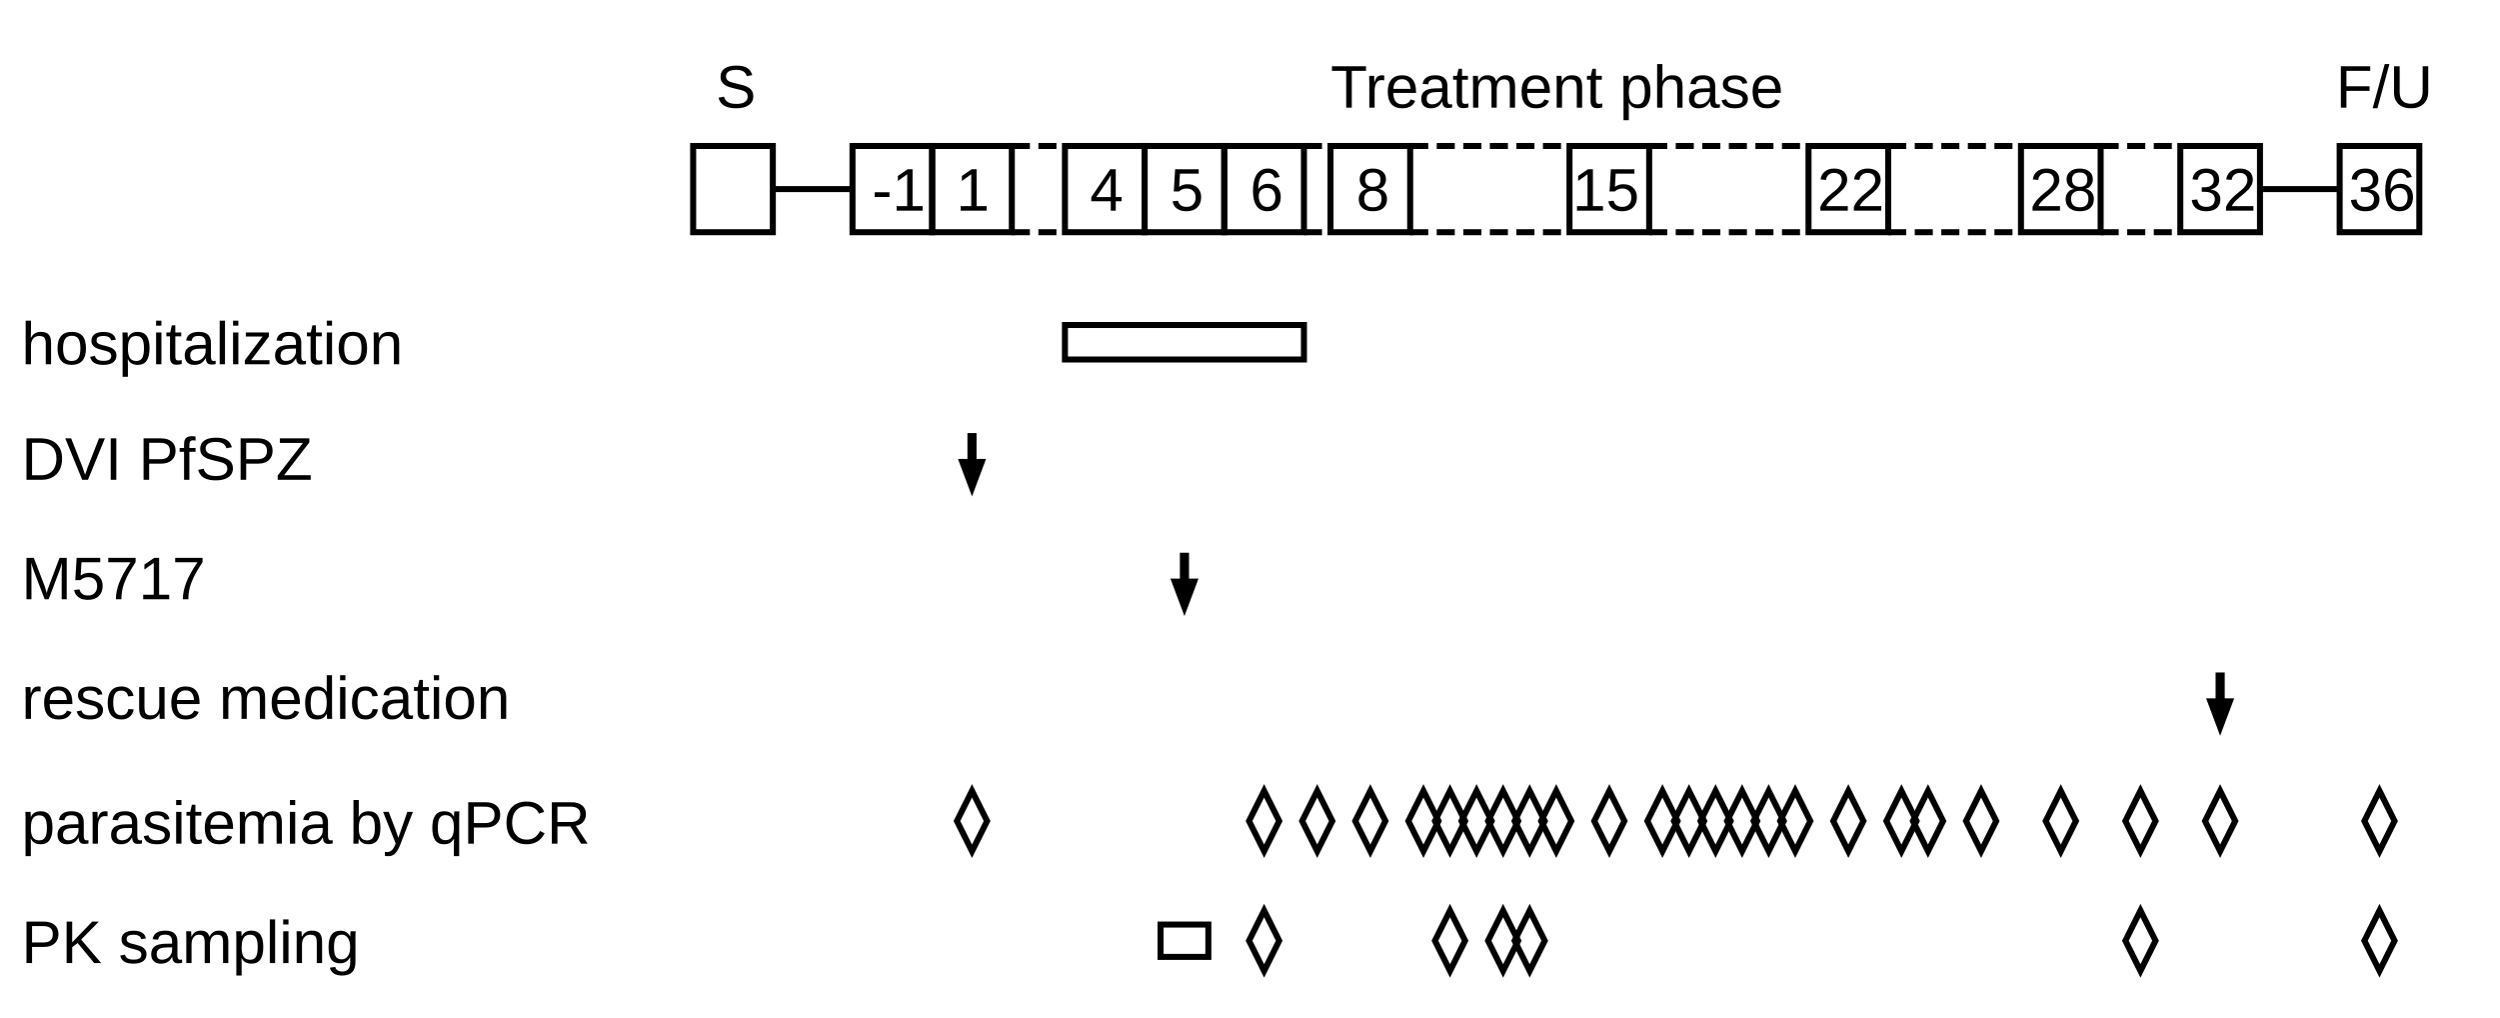
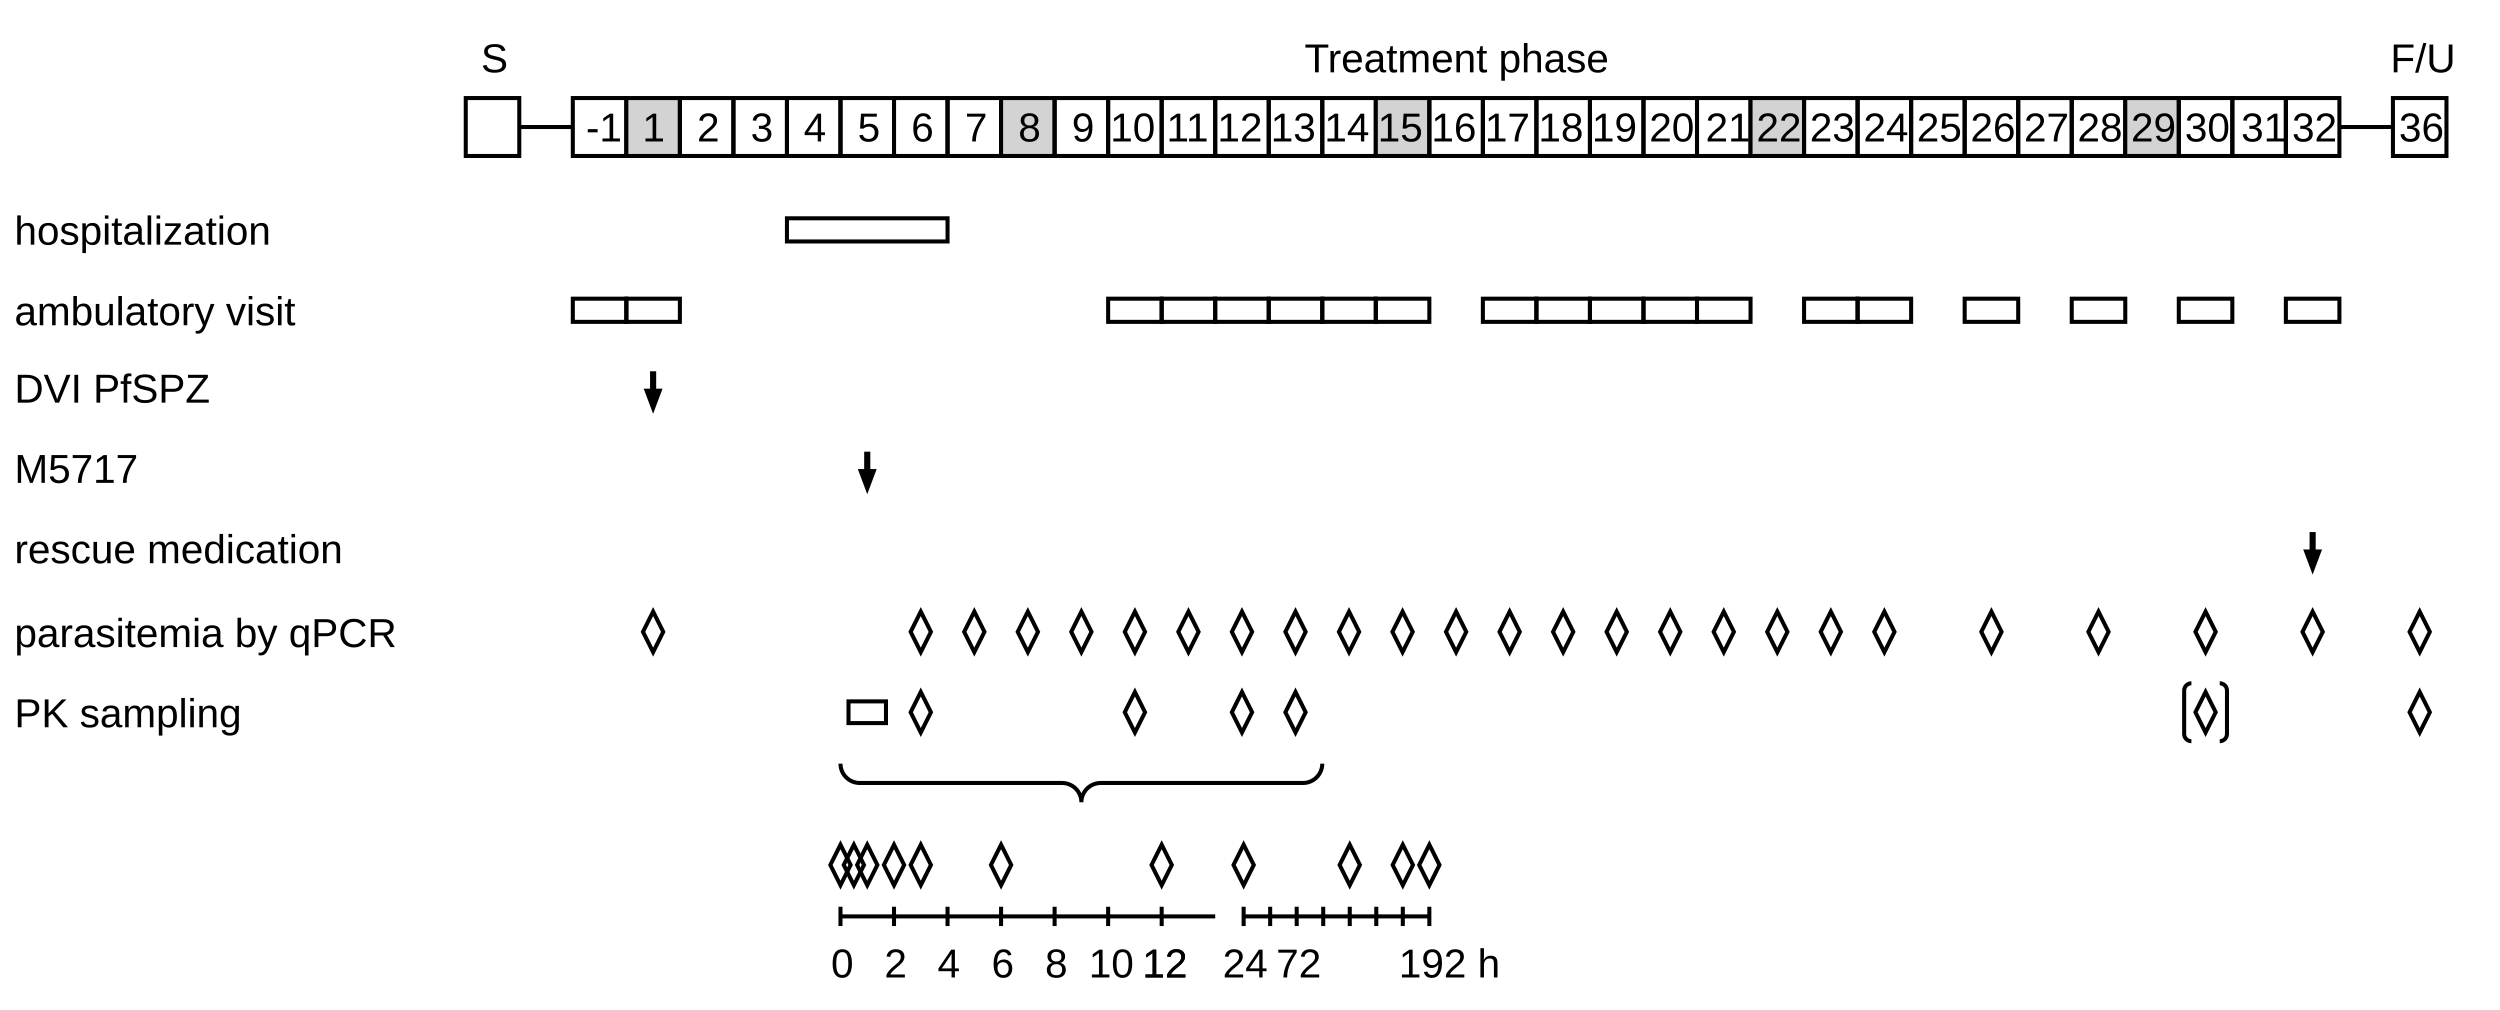
- <svg xmlns="http://www.w3.org/2000/svg" width="581.084" height="236.455">
+ <svg xmlns="http://www.w3.org/2000/svg" width="865.14" height="349.316">
  <style>text {font-family: Arial; font-size: 14px ;}</style>
  <text x="166.449" y="25.032">S</text>
-   <text x="309.404" y="25.032">Treatment phase</text>
-   <text x="543.158" y="25.032">F/U</text>
+   <text x="451.432" y="25.032">Treatment phase</text>
+   <text x="827.214" y="25.032">F/U</text>
  <rect x="161.175" y="33.932" width="18.525" height="20.043" style="stroke:black;  stroke-width:1.4; fill:none;" />
  <text x="170.438" y="48.964" />
  <line x1="179.7" y1="43.953" x2="198.226" y2="43.953" style="stroke:black; stroke-width:1.4; " />
  <rect x="198.226" y="33.932" width="18.525" height="20.043" style="stroke:black;  stroke-width:1.4; fill:none;" />
  <text x="202.771" y="48.964">-1</text>
+   <rect x="216.751" y="33.932" width="18.525" height="20.043" style="stroke:black;  stroke-width:0; fill:lightgray;" />
  <rect x="216.751" y="33.932" width="18.525" height="20.043" style="stroke:black;  stroke-width:1.4; fill:none;" />
  <text x="222.322" y="48.964">1</text>
-   <line x1="235.276" y1="33.932" x2="241.451" y2="33.932" style="stroke:black; stroke-width:1.4; stroke-dasharray: 4.2 4.2" />
-   <line x1="235.276" y1="53.975" x2="241.451" y2="53.975" style="stroke:black; stroke-width:1.4; stroke-dasharray: 4.2 4.2" />
-   <text x="238.364" y="48.964" />
-   <line x1="241.451" y1="33.932" x2="247.627" y2="33.932" style="stroke:black; stroke-width:1.4; stroke-dasharray: 4.2 4.2" />
-   <line x1="241.451" y1="53.975" x2="247.627" y2="53.975" style="stroke:black; stroke-width:1.4; stroke-dasharray: 4.2 4.2" />
-   <text x="244.539" y="48.964" />
-   <rect x="247.627" y="33.932" width="18.525" height="20.043" style="stroke:black;  stroke-width:1.4; fill:none;" />
-   <text x="253.424" y="48.964">4</text>
-   <rect x="266.152" y="33.932" width="18.525" height="20.043" style="stroke:black;  stroke-width:1.4; fill:none;" />
-   <text x="272.092" y="48.964">5</text>
-   <rect x="284.677" y="33.932" width="18.525" height="20.043" style="stroke:black;  stroke-width:1.4; fill:none;" />
-   <text x="290.632" y="48.964">6</text>
-   <line x1="303.203" y1="33.932" x2="309.378" y2="33.932" style="stroke:black; stroke-width:1.4; stroke-dasharray: 4.2 4.2" />
-   <line x1="303.203" y1="53.975" x2="309.378" y2="53.975" style="stroke:black; stroke-width:1.4; stroke-dasharray: 4.2 4.2" />
-   <text x="306.29" y="48.964" />
+   <rect x="235.276" y="33.932" width="18.525" height="20.043" style="stroke:black;  stroke-width:1.4; fill:none;" />
+   <text x="241.22" y="48.964">2</text>
+   <rect x="253.802" y="33.932" width="18.525" height="20.043" style="stroke:black;  stroke-width:1.4; fill:none;" />
+   <text x="259.783" y="48.964">3</text>
+   <rect x="272.327" y="33.932" width="18.525" height="20.043" style="stroke:black;  stroke-width:1.4; fill:none;" />
+   <text x="278.124" y="48.964">4</text>
+   <rect x="290.853" y="33.932" width="18.525" height="20.043" style="stroke:black;  stroke-width:1.4; fill:none;" />
+   <text x="296.793" y="48.964">5</text>
  <rect x="309.378" y="33.932" width="18.525" height="20.043" style="stroke:black;  stroke-width:1.4; fill:none;" />
-   <text x="315.339" y="48.964">8</text>
-   <line x1="327.903" y1="33.932" x2="334.078" y2="33.932" style="stroke:black; stroke-width:1.4; stroke-dasharray: 4.2 4.2" />
-   <line x1="327.903" y1="53.975" x2="334.078" y2="53.975" style="stroke:black; stroke-width:1.4; stroke-dasharray: 4.2 4.2" />
-   <text x="330.991" y="48.964" />
-   <line x1="334.078" y1="33.932" x2="340.254" y2="33.932" style="stroke:black; stroke-width:1.4; stroke-dasharray: 4.2 4.2" />
-   <line x1="334.078" y1="53.975" x2="340.254" y2="53.975" style="stroke:black; stroke-width:1.4; stroke-dasharray: 4.2 4.2" />
-   <text x="337.166" y="48.964" />
-   <line x1="340.254" y1="33.932" x2="346.429" y2="33.932" style="stroke:black; stroke-width:1.4; stroke-dasharray: 4.2 4.2" />
-   <line x1="340.254" y1="53.975" x2="346.429" y2="53.975" style="stroke:black; stroke-width:1.4; stroke-dasharray: 4.2 4.2" />
-   <text x="343.341" y="48.964" />
-   <line x1="346.429" y1="33.932" x2="352.604" y2="33.932" style="stroke:black; stroke-width:1.4; stroke-dasharray: 4.2 4.2" />
-   <line x1="346.429" y1="53.975" x2="352.604" y2="53.975" style="stroke:black; stroke-width:1.4; stroke-dasharray: 4.2 4.2" />
-   <text x="349.516" y="48.964" />
-   <line x1="352.604" y1="33.932" x2="358.779" y2="33.932" style="stroke:black; stroke-width:1.4; stroke-dasharray: 4.2 4.2" />
-   <line x1="352.604" y1="53.975" x2="358.779" y2="53.975" style="stroke:black; stroke-width:1.4; stroke-dasharray: 4.2 4.2" />
-   <text x="355.691" y="48.964" />
-   <line x1="358.779" y1="33.932" x2="364.954" y2="33.932" style="stroke:black; stroke-width:1.4; stroke-dasharray: 4.2 4.2" />
-   <line x1="358.779" y1="53.975" x2="364.954" y2="53.975" style="stroke:black; stroke-width:1.4; stroke-dasharray: 4.2 4.2" />
-   <text x="361.867" y="48.964" />
+   <text x="315.332" y="48.964">6</text>
+   <rect x="327.903" y="33.932" width="18.525" height="20.043" style="stroke:black;  stroke-width:1.4; fill:none;" />
+   <text x="333.922" y="48.964">7</text>
+   <rect x="346.429" y="33.932" width="18.525" height="20.043" style="stroke:black;  stroke-width:0; fill:lightgray;" />
+   <rect x="346.429" y="33.932" width="18.525" height="20.043" style="stroke:black;  stroke-width:1.4; fill:none;" />
+   <text x="352.39" y="48.964">8</text>
  <rect x="364.954" y="33.932" width="18.525" height="20.043" style="stroke:black;  stroke-width:1.4; fill:none;" />
-   <text x="365.627" y="48.964">15</text>
-   <line x1="383.479" y1="33.932" x2="389.655" y2="33.932" style="stroke:black; stroke-width:1.4; stroke-dasharray: 4.2 4.2" />
-   <line x1="383.479" y1="53.975" x2="389.655" y2="53.975" style="stroke:black; stroke-width:1.4; stroke-dasharray: 4.2 4.2" />
-   <text x="386.567" y="48.964" />
-   <line x1="389.655" y1="33.932" x2="395.83" y2="33.932" style="stroke:black; stroke-width:1.4; stroke-dasharray: 4.2 4.2" />
-   <line x1="389.655" y1="53.975" x2="395.83" y2="53.975" style="stroke:black; stroke-width:1.4; stroke-dasharray: 4.2 4.2" />
-   <text x="392.742" y="48.964" />
-   <line x1="395.83" y1="33.932" x2="402.005" y2="33.932" style="stroke:black; stroke-width:1.4; stroke-dasharray: 4.2 4.2" />
-   <line x1="395.83" y1="53.975" x2="402.005" y2="53.975" style="stroke:black; stroke-width:1.4; stroke-dasharray: 4.2 4.2" />
-   <text x="398.917" y="48.964" />
-   <line x1="402.005" y1="33.932" x2="408.18" y2="33.932" style="stroke:black; stroke-width:1.4; stroke-dasharray: 4.2 4.2" />
-   <line x1="402.005" y1="53.975" x2="408.18" y2="53.975" style="stroke:black; stroke-width:1.4; stroke-dasharray: 4.2 4.2" />
-   <text x="405.092" y="48.964" />
-   <line x1="408.18" y1="33.932" x2="414.355" y2="33.932" style="stroke:black; stroke-width:1.4; stroke-dasharray: 4.2 4.2" />
-   <line x1="408.18" y1="53.975" x2="414.355" y2="53.975" style="stroke:black; stroke-width:1.4; stroke-dasharray: 4.2 4.2" />
-   <text x="411.268" y="48.964" />
-   <line x1="414.355" y1="33.932" x2="420.53" y2="33.932" style="stroke:black; stroke-width:1.4; stroke-dasharray: 4.2 4.2" />
-   <line x1="414.355" y1="53.975" x2="420.53" y2="53.975" style="stroke:black; stroke-width:1.4; stroke-dasharray: 4.2 4.2" />
-   <text x="417.443" y="48.964" />
+   <text x="370.922" y="48.964">9</text>
+   <rect x="383.479" y="33.932" width="18.525" height="20.043" style="stroke:black;  stroke-width:1.4; fill:none;" />
+   <text x="384.208" y="48.964">10</text>
+   <rect x="402.005" y="33.932" width="18.525" height="20.043" style="stroke:black;  stroke-width:1.4; fill:none;" />
+   <text x="403.683" y="48.964">11</text>
  <rect x="420.53" y="33.932" width="18.525" height="20.043" style="stroke:black;  stroke-width:1.4; fill:none;" />
-   <text x="422.581" y="48.964">22</text>
-   <line x1="439.056" y1="33.932" x2="445.231" y2="33.932" style="stroke:black; stroke-width:1.4; stroke-dasharray: 4.2 4.2" />
-   <line x1="439.056" y1="53.975" x2="445.231" y2="53.975" style="stroke:black; stroke-width:1.4; stroke-dasharray: 4.2 4.2" />
-   <text x="442.143" y="48.964" />
-   <line x1="445.231" y1="33.932" x2="451.406" y2="33.932" style="stroke:black; stroke-width:1.4; stroke-dasharray: 4.2 4.2" />
-   <line x1="445.231" y1="53.975" x2="451.406" y2="53.975" style="stroke:black; stroke-width:1.4; stroke-dasharray: 4.2 4.2" />
-   <text x="448.318" y="48.964" />
-   <line x1="451.406" y1="33.932" x2="457.581" y2="33.932" style="stroke:black; stroke-width:1.4; stroke-dasharray: 4.2 4.2" />
-   <line x1="451.406" y1="53.975" x2="457.581" y2="53.975" style="stroke:black; stroke-width:1.4; stroke-dasharray: 4.2 4.2" />
-   <text x="454.493" y="48.964" />
-   <line x1="457.581" y1="33.932" x2="463.756" y2="33.932" style="stroke:black; stroke-width:1.4; stroke-dasharray: 4.2 4.2" />
-   <line x1="457.581" y1="53.975" x2="463.756" y2="53.975" style="stroke:black; stroke-width:1.4; stroke-dasharray: 4.2 4.2" />
-   <text x="460.669" y="48.964" />
-   <line x1="463.756" y1="33.932" x2="469.931" y2="33.932" style="stroke:black; stroke-width:1.4; stroke-dasharray: 4.2 4.2" />
-   <line x1="463.756" y1="53.975" x2="469.931" y2="53.975" style="stroke:black; stroke-width:1.4; stroke-dasharray: 4.2 4.2" />
-   <text x="466.844" y="48.964" />
-   <rect x="469.931" y="33.932" width="18.525" height="20.043" style="stroke:black;  stroke-width:1.4; fill:none;" />
-   <text x="471.921" y="48.964">28</text>
-   <line x1="488.457" y1="33.932" x2="494.632" y2="33.932" style="stroke:black; stroke-width:1.4; stroke-dasharray: 4.2 4.2" />
-   <line x1="488.457" y1="53.975" x2="494.632" y2="53.975" style="stroke:black; stroke-width:1.4; stroke-dasharray: 4.2 4.2" />
-   <text x="491.544" y="48.964" />
-   <line x1="494.632" y1="33.932" x2="500.807" y2="33.932" style="stroke:black; stroke-width:1.4; stroke-dasharray: 4.2 4.2" />
-   <line x1="494.632" y1="53.975" x2="500.807" y2="53.975" style="stroke:black; stroke-width:1.4; stroke-dasharray: 4.2 4.2" />
-   <text x="497.719" y="48.964" />
-   <line x1="500.807" y1="33.932" x2="506.982" y2="33.932" style="stroke:black; stroke-width:1.4; stroke-dasharray: 4.2 4.2" />
-   <line x1="500.807" y1="53.975" x2="506.982" y2="53.975" style="stroke:black; stroke-width:1.4; stroke-dasharray: 4.2 4.2" />
-   <text x="503.895" y="48.964" />
-   <rect x="506.982" y="33.932" width="18.525" height="20.043" style="stroke:black;  stroke-width:1.4; fill:none;" />
-   <text x="509.122" y="48.964">32</text>
-   <line x1="525.507" y1="43.953" x2="544.033" y2="43.953" style="stroke:black; stroke-width:1.4; " />
-   <rect x="544.033" y="33.932" width="18.525" height="20.043" style="stroke:black;  stroke-width:1.4; fill:none;" />
-   <text x="546.125" y="48.964">36</text>
+   <text x="421.292" y="48.964">12</text>
+   <rect x="439.056" y="33.932" width="18.525" height="20.043" style="stroke:black;  stroke-width:1.4; fill:none;" />
+   <text x="439.767" y="48.964">13</text>
+   <rect x="457.581" y="33.932" width="18.525" height="20.043" style="stroke:black;  stroke-width:1.4; fill:none;" />
+   <text x="458.312" y="48.964">14</text>
+   <rect x="476.106" y="33.932" width="18.525" height="20.043" style="stroke:black;  stroke-width:0; fill:lightgray;" />
+   <rect x="476.106" y="33.932" width="18.525" height="20.043" style="stroke:black;  stroke-width:1.4; fill:none;" />
+   <text x="476.78" y="48.964">15</text>
+   <rect x="494.632" y="33.932" width="18.525" height="20.043" style="stroke:black;  stroke-width:1.4; fill:none;" />
+   <text x="495.346" y="48.964">16</text>
+   <rect x="513.157" y="33.932" width="18.525" height="20.043" style="stroke:black;  stroke-width:1.4; fill:none;" />
+   <text x="513.868" y="48.964">17</text>
+   <rect x="531.683" y="33.932" width="18.525" height="20.043" style="stroke:black;  stroke-width:1.4; fill:none;" />
+   <text x="532.383" y="48.964">18</text>
+   <rect x="550.208" y="33.932" width="18.525" height="20.043" style="stroke:black;  stroke-width:1.4; fill:none;" />
+   <text x="550.909" y="48.964">19</text>
+   <rect x="568.733" y="33.932" width="18.525" height="20.043" style="stroke:black;  stroke-width:1.4; fill:none;" />
+   <text x="570.75" y="48.964">20</text>
+   <rect x="587.259" y="33.932" width="18.525" height="20.043" style="stroke:black;  stroke-width:1.4; fill:none;" />
+   <text x="590.226" y="48.964">21</text>
+   <rect x="605.784" y="33.932" width="18.525" height="20.043" style="stroke:black;  stroke-width:0; fill:lightgray;" />
+   <rect x="605.784" y="33.932" width="18.525" height="20.043" style="stroke:black;  stroke-width:1.4; fill:none;" />
+   <text x="607.835" y="48.964">22</text>
+   <rect x="624.31" y="33.932" width="18.525" height="20.043" style="stroke:black;  stroke-width:1.4; fill:none;" />
+   <text x="626.309" y="48.964">23</text>
+   <rect x="642.835" y="33.932" width="18.525" height="20.043" style="stroke:black;  stroke-width:1.4; fill:none;" />
+   <text x="644.855" y="48.964">24</text>
+   <rect x="661.36" y="33.932" width="18.525" height="20.043" style="stroke:black;  stroke-width:1.4; fill:none;" />
+   <text x="663.322" y="48.964">25</text>
+   <rect x="679.886" y="33.932" width="18.525" height="20.043" style="stroke:black;  stroke-width:1.4; fill:none;" />
+   <text x="681.889" y="48.964">26</text>
+   <rect x="698.411" y="33.932" width="18.525" height="20.043" style="stroke:black;  stroke-width:1.4; fill:none;" />
+   <text x="700.411" y="48.964">27</text>
+   <rect x="716.937" y="33.932" width="18.525" height="20.043" style="stroke:black;  stroke-width:1.4; fill:none;" />
+   <text x="718.926" y="48.964">28</text>
+   <rect x="735.462" y="33.932" width="18.525" height="20.043" style="stroke:black;  stroke-width:0; fill:lightgray;" />
+   <rect x="735.462" y="33.932" width="18.525" height="20.043" style="stroke:black;  stroke-width:1.4; fill:none;" />
+   <text x="737.451" y="48.964">29</text>
+   <rect x="753.987" y="33.932" width="18.525" height="20.043" style="stroke:black;  stroke-width:1.4; fill:none;" />
+   <text x="756.093" y="48.964">30</text>
+   <rect x="772.513" y="33.932" width="18.525" height="20.043" style="stroke:black;  stroke-width:1.4; fill:none;" />
+   <text x="775.568" y="48.964">31</text>
+   <rect x="791.038" y="33.932" width="18.525" height="20.043" style="stroke:black;  stroke-width:1.4; fill:none;" />
+   <text x="793.178" y="48.964">32</text>
+   <line x1="809.563" y1="43.953" x2="828.089" y2="43.953" style="stroke:black; stroke-width:1.4; " />
+   <rect x="828.089" y="33.932" width="18.525" height="20.043" style="stroke:black;  stroke-width:1.4; fill:none;" />
+   <text x="830.181" y="48.964">36</text>
  <text x="5" y="84.673">hospitalization</text>
-   <rect x="247.627" y="75.543" width="55.576" height="8.017" style="stroke:black;  stroke-width:1.4; fill:none;" />
-   <text x="5" y="111.518">DVI PfSPZ</text>
-   <path d="M225.653, 107.373 L225.653, 101.36 L226.374, 101.36 L226.374, 107.373 L228.269, 107.373 L226.014, 113.386 L223.759, 107.373 L225.653, 107.373 Z" style="stroke: black; fill: black; stroke-width:1.4; " />
-   <text x="5" y="139.287">M5717</text>
-   <path d="M275.054, 135.193 L275.054, 129.18 L275.775, 129.18 L275.775, 135.193 L277.67, 135.193 L275.415, 141.206 L273.16, 135.193 L275.054, 135.193 Z" style="stroke: black; fill: black; stroke-width:1.4; " />
-   <text x="5" y="167.088">rescue medication</text>
-   <path d="M515.884, 163.014 L515.884, 157.001 L516.606, 157.001 L516.606, 163.014 L518.5, 163.014 L516.245, 169.027 L513.99, 163.014 L515.884, 163.014 Z" style="stroke: black; fill: black; stroke-width:1.4; " />
-   <text x="5" y="196.09">parasitemia by qPCR</text>
-   <path d="M222.506, 190.835 L226.014, 183.82 L229.521, 190.835 L226.014, 197.85 L222.506, 190.835 Z" style="stroke: black; fill: none; stroke-width:1.4; " />
-   <path d="M290.433, 190.835 L293.94, 183.82 L297.448, 190.835 L293.94, 197.85 L290.433, 190.835 Z" style="stroke: black; fill: none; stroke-width:1.4; " />
-   <path d="M302.783, 190.835 L306.29, 183.82 L309.798, 190.835 L306.29, 197.85 L302.783, 190.835 Z" style="stroke: black; fill: none; stroke-width:1.4; " />
-   <path d="M315.133, 190.835 L318.641, 183.82 L322.148, 190.835 L318.641, 197.85 L315.133, 190.835 Z" style="stroke: black; fill: none; stroke-width:1.4; " />
-   <path d="M327.483, 190.835 L330.991, 183.82 L334.498, 190.835 L330.991, 197.85 L327.483, 190.835 Z" style="stroke: black; fill: none; stroke-width:1.4; " />
-   <path d="M333.658, 190.835 L337.166, 183.82 L340.674, 190.835 L337.166, 197.85 L333.658, 190.835 Z" style="stroke: black; fill: none; stroke-width:1.4; " />
-   <path d="M339.834, 190.835 L343.341, 183.82 L346.849, 190.835 L343.341, 197.85 L339.834, 190.835 Z" style="stroke: black; fill: none; stroke-width:1.4; " />
-   <path d="M346.009, 190.835 L349.516, 183.82 L353.024, 190.835 L349.516, 197.85 L346.009, 190.835 Z" style="stroke: black; fill: none; stroke-width:1.4; " />
-   <path d="M352.184, 190.835 L355.691, 183.82 L359.199, 190.835 L355.691, 197.85 L352.184, 190.835 Z" style="stroke: black; fill: none; stroke-width:1.4; " />
-   <path d="M358.359, 190.835 L361.867, 183.82 L365.374, 190.835 L361.867, 197.85 L358.359, 190.835 Z" style="stroke: black; fill: none; stroke-width:1.4; " />
-   <path d="M370.709, 190.835 L374.217, 183.82 L377.724, 190.835 L374.217, 197.85 L370.709, 190.835 Z" style="stroke: black; fill: none; stroke-width:1.4; " />
-   <path d="M383.06, 190.835 L386.567, 183.82 L390.075, 190.835 L386.567, 197.85 L383.06, 190.835 Z" style="stroke: black; fill: none; stroke-width:1.4; " />
-   <path d="M389.235, 190.835 L392.742, 183.82 L396.25, 190.835 L392.742, 197.85 L389.235, 190.835 Z" style="stroke: black; fill: none; stroke-width:1.4; " />
-   <path d="M395.41, 190.835 L398.917, 183.82 L402.425, 190.835 L398.917, 197.85 L395.41, 190.835 Z" style="stroke: black; fill: none; stroke-width:1.4; " />
-   <path d="M401.585, 190.835 L405.092, 183.82 L408.6, 190.835 L405.092, 197.85 L401.585, 190.835 Z" style="stroke: black; fill: none; stroke-width:1.4; " />
-   <path d="M407.76, 190.835 L411.268, 183.82 L414.775, 190.835 L411.268, 197.85 L407.76, 190.835 Z" style="stroke: black; fill: none; stroke-width:1.4; " />
-   <path d="M413.935, 190.835 L417.443, 183.82 L420.95, 190.835 L417.443, 197.85 L413.935, 190.835 Z" style="stroke: black; fill: none; stroke-width:1.4; " />
-   <path d="M426.285, 190.835 L429.793, 183.82 L433.3, 190.835 L429.793, 197.85 L426.285, 190.835 Z" style="stroke: black; fill: none; stroke-width:1.4; " />
-   <path d="M438.636, 190.835 L442.143, 183.82 L445.651, 190.835 L442.143, 197.85 L438.636, 190.835 Z" style="stroke: black; fill: none; stroke-width:1.4; " />
-   <path d="M444.811, 190.835 L448.318, 183.82 L451.826, 190.835 L448.318, 197.85 L444.811, 190.835 Z" style="stroke: black; fill: none; stroke-width:1.4; " />
-   <path d="M457.161, 190.835 L460.669, 183.82 L464.176, 190.835 L460.669, 197.85 L457.161, 190.835 Z" style="stroke: black; fill: none; stroke-width:1.4; " />
-   <path d="M475.686, 190.835 L479.194, 183.82 L482.702, 190.835 L479.194, 197.85 L475.686, 190.835 Z" style="stroke: black; fill: none; stroke-width:1.4; " />
-   <path d="M494.212, 190.835 L497.719, 183.82 L501.227, 190.835 L497.719, 197.85 L494.212, 190.835 Z" style="stroke: black; fill: none; stroke-width:1.4; " />
-   <path d="M512.737, 190.835 L516.245, 183.82 L519.752, 190.835 L516.245, 197.85 L512.737, 190.835 Z" style="stroke: black; fill: none; stroke-width:1.4; " />
-   <path d="M549.788, 190.835 L553.296, 183.82 L556.803, 190.835 L553.296, 197.85 L549.788, 190.835 Z" style="stroke: black; fill: none; stroke-width:1.4; " />
-   <text x="5" y="223.843">PK sampling</text>
-   <path d="M269.857, 222.414 L269.857, 214.898 L280.972, 214.898 L280.972, 222.414 L269.857, 222.414 Z" style="stroke: black; fill: none; stroke-width:1.4; " />
-   <path d="M290.433, 218.656 L293.94, 211.641 L297.448, 218.656 L293.94, 225.671 L290.433, 218.656 Z" style="stroke: black; fill: none; stroke-width:1.4; " />
+   <rect x="272.327" y="75.543" width="55.576" height="8.017" style="stroke:black;  stroke-width:1.4; fill:none;" />
+   <text x="5" y="112.56">ambulatory visit</text>
+   <rect x="198.226" y="103.364" width="18.525" height="8.017" style="stroke:black;  stroke-width:1.4; fill:none;" />
+   <rect x="216.751" y="103.364" width="18.525" height="8.017" style="stroke:black;  stroke-width:1.4; fill:none;" />
+   <rect x="383.479" y="103.364" width="18.525" height="8.017" style="stroke:black;  stroke-width:1.4; fill:none;" />
+   <rect x="402.005" y="103.364" width="18.525" height="8.017" style="stroke:black;  stroke-width:1.4; fill:none;" />
+   <rect x="420.53" y="103.364" width="18.525" height="8.017" style="stroke:black;  stroke-width:1.4; fill:none;" />
+   <rect x="439.056" y="103.364" width="18.525" height="8.017" style="stroke:black;  stroke-width:1.4; fill:none;" />
+   <rect x="457.581" y="103.364" width="18.525" height="8.017" style="stroke:black;  stroke-width:1.4; fill:none;" />
+   <rect x="476.106" y="103.364" width="18.525" height="8.017" style="stroke:black;  stroke-width:1.4; fill:none;" />
+   <rect x="513.157" y="103.364" width="18.525" height="8.017" style="stroke:black;  stroke-width:1.4; fill:none;" />
+   <rect x="531.683" y="103.364" width="18.525" height="8.017" style="stroke:black;  stroke-width:1.4; fill:none;" />
+   <rect x="550.208" y="103.364" width="18.525" height="8.017" style="stroke:black;  stroke-width:1.4; fill:none;" />
+   <rect x="568.733" y="103.364" width="18.525" height="8.017" style="stroke:black;  stroke-width:1.4; fill:none;" />
+   <rect x="587.259" y="103.364" width="18.525" height="8.017" style="stroke:black;  stroke-width:1.4; fill:none;" />
+   <rect x="624.31" y="103.364" width="18.525" height="8.017" style="stroke:black;  stroke-width:1.4; fill:none;" />
+   <rect x="642.835" y="103.364" width="18.525" height="8.017" style="stroke:black;  stroke-width:1.4; fill:none;" />
+   <rect x="679.886" y="103.364" width="18.525" height="8.017" style="stroke:black;  stroke-width:1.4; fill:none;" />
+   <rect x="716.937" y="103.364" width="18.525" height="8.017" style="stroke:black;  stroke-width:1.4; fill:none;" />
+   <rect x="753.987" y="103.364" width="18.525" height="8.017" style="stroke:black;  stroke-width:1.4; fill:none;" />
+   <rect x="791.038" y="103.364" width="18.525" height="8.017" style="stroke:black;  stroke-width:1.4; fill:none;" />
+   <text x="5" y="139.339">DVI PfSPZ</text>
+   <path d="M225.653, 135.193 L225.653, 129.18 L226.374, 129.18 L226.374, 135.193 L228.269, 135.193 L226.014, 141.206 L223.759, 135.193 L225.653, 135.193 Z" style="stroke: black; fill: black; stroke-width:1.4; " />
+   <text x="5" y="167.107">M5717</text>
+   <path d="M299.754, 163.014 L299.754, 157.001 L300.476, 157.001 L300.476, 163.014 L302.37, 163.014 L300.115, 169.027 L297.86, 163.014 L299.754, 163.014 Z" style="stroke: black; fill: black; stroke-width:1.4; " />
+   <text x="5" y="194.909">rescue medication</text>
+   <path d="M799.94, 190.835 L799.94, 184.822 L800.662, 184.822 L800.662, 190.835 L802.556, 190.835 L800.301, 196.848 L798.046, 190.835 L799.94, 190.835 Z" style="stroke: black; fill: black; stroke-width:1.4; " />
+   <text x="5" y="223.911">parasitemia by qPCR</text>
+   <path d="M222.506, 218.656 L226.014, 211.641 L229.521, 218.656 L226.014, 225.671 L222.506, 218.656 Z" style="stroke: black; fill: none; stroke-width:1.4; " />
+   <path d="M315.133, 218.656 L318.641, 211.641 L322.148, 218.656 L318.641, 225.671 L315.133, 218.656 Z" style="stroke: black; fill: none; stroke-width:1.4; " />
  <path d="M333.658, 218.656 L337.166, 211.641 L340.674, 218.656 L337.166, 225.671 L333.658, 218.656 Z" style="stroke: black; fill: none; stroke-width:1.4; " />
-   <path d="M346.009, 218.656 L349.516, 211.641 L353.024, 218.656 L349.516, 225.671 L346.009, 218.656 Z" style="stroke: black; fill: none; stroke-width:1.4; " />
  <path d="M352.184, 218.656 L355.691, 211.641 L359.199, 218.656 L355.691, 225.671 L352.184, 218.656 Z" style="stroke: black; fill: none; stroke-width:1.4; " />
-   <path d="M494.212, 218.656 L497.719, 211.641 L501.227, 218.656 L497.719, 225.671 L494.212, 218.656 Z" style="stroke: black; fill: none; stroke-width:1.4; " />
-   <path d="M549.788, 218.656 L553.296, 211.641 L556.803, 218.656 L553.296, 225.671 L549.788, 218.656 Z" style="stroke: black; fill: none; stroke-width:1.4; " />
+   <path d="M370.709, 218.656 L374.217, 211.641 L377.724, 218.656 L374.217, 225.671 L370.709, 218.656 Z" style="stroke: black; fill: none; stroke-width:1.4; " />
+   <path d="M389.235, 218.656 L392.742, 211.641 L396.25, 218.656 L392.742, 225.671 L389.235, 218.656 Z" style="stroke: black; fill: none; stroke-width:1.4; " />
+   <path d="M407.76, 218.656 L411.268, 211.641 L414.775, 218.656 L411.268, 225.671 L407.76, 218.656 Z" style="stroke: black; fill: none; stroke-width:1.4; " />
+   <path d="M426.285, 218.656 L429.793, 211.641 L433.3, 218.656 L429.793, 225.671 L426.285, 218.656 Z" style="stroke: black; fill: none; stroke-width:1.4; " />
+   <path d="M444.811, 218.656 L448.318, 211.641 L451.826, 218.656 L448.318, 225.671 L444.811, 218.656 Z" style="stroke: black; fill: none; stroke-width:1.4; " />
+   <path d="M463.336, 218.656 L466.844, 211.641 L470.351, 218.656 L466.844, 225.671 L463.336, 218.656 Z" style="stroke: black; fill: none; stroke-width:1.4; " />
+   <path d="M481.862, 218.656 L485.369, 211.641 L488.877, 218.656 L485.369, 225.671 L481.862, 218.656 Z" style="stroke: black; fill: none; stroke-width:1.4; " />
+   <path d="M500.387, 218.656 L503.895, 211.641 L507.402, 218.656 L503.895, 225.671 L500.387, 218.656 Z" style="stroke: black; fill: none; stroke-width:1.4; " />
+   <path d="M518.912, 218.656 L522.42, 211.641 L525.927, 218.656 L522.42, 225.671 L518.912, 218.656 Z" style="stroke: black; fill: none; stroke-width:1.4; " />
+   <path d="M537.438, 218.656 L540.945, 211.641 L544.453, 218.656 L540.945, 225.671 L537.438, 218.656 Z" style="stroke: black; fill: none; stroke-width:1.4; " />
+   <path d="M555.963, 218.656 L559.471, 211.641 L562.978, 218.656 L559.471, 225.671 L555.963, 218.656 Z" style="stroke: black; fill: none; stroke-width:1.4; " />
+   <path d="M574.489, 218.656 L577.996, 211.641 L581.504, 218.656 L577.996, 225.671 L574.489, 218.656 Z" style="stroke: black; fill: none; stroke-width:1.4; " />
+   <path d="M593.014, 218.656 L596.521, 211.641 L600.029, 218.656 L596.521, 225.671 L593.014, 218.656 Z" style="stroke: black; fill: none; stroke-width:1.4; " />
+   <path d="M611.539, 218.656 L615.047, 211.641 L618.554, 218.656 L615.047, 225.671 L611.539, 218.656 Z" style="stroke: black; fill: none; stroke-width:1.4; " />
+   <path d="M630.065, 218.656 L633.572, 211.641 L637.08, 218.656 L633.572, 225.671 L630.065, 218.656 Z" style="stroke: black; fill: none; stroke-width:1.4; " />
+   <path d="M648.59, 218.656 L652.098, 211.641 L655.605, 218.656 L652.098, 225.671 L648.59, 218.656 Z" style="stroke: black; fill: none; stroke-width:1.4; " />
+   <path d="M685.641, 218.656 L689.148, 211.641 L692.656, 218.656 L689.148, 225.671 L685.641, 218.656 Z" style="stroke: black; fill: none; stroke-width:1.4; " />
+   <path d="M722.692, 218.656 L726.199, 211.641 L729.707, 218.656 L726.199, 225.671 L722.692, 218.656 Z" style="stroke: black; fill: none; stroke-width:1.4; " />
+   <path d="M759.742, 218.656 L763.25, 211.641 L766.758, 218.656 L763.25, 225.671 L759.742, 218.656 Z" style="stroke: black; fill: none; stroke-width:1.4; " />
+   <path d="M796.793, 218.656 L800.301, 211.641 L803.808, 218.656 L800.301, 225.671 L796.793, 218.656 Z" style="stroke: black; fill: none; stroke-width:1.4; " />
+   <path d="M833.844, 218.656 L837.352, 211.641 L840.859, 218.656 L837.352, 225.671 L833.844, 218.656 Z" style="stroke: black; fill: none; stroke-width:1.4; " />
+   <text x="5" y="251.663">PK sampling</text>
+   <path d="M293.631, 250.234 L293.631, 242.718 L306.599, 242.718 L306.599, 250.234 L293.631, 250.234 Z" style="stroke: black; fill: none; stroke-width:1.4; " />
+   <path d="M315.133, 246.476 L318.641, 239.461 L322.148, 246.476 L318.641, 253.491 L315.133, 246.476 Z" style="stroke: black; fill: none; stroke-width:1.4; " />
+   <path d="M389.235, 246.476 L392.742, 239.461 L396.25, 246.476 L392.742, 253.491 L389.235, 246.476 Z" style="stroke: black; fill: none; stroke-width:1.4; " />
+   <path d="M426.285, 246.476 L429.793, 239.461 L433.3, 246.476 L429.793, 253.491 L426.285, 246.476 Z" style="stroke: black; fill: none; stroke-width:1.4; " />
+   <path d="M444.811, 246.476 L448.318, 239.461 L451.826, 246.476 L448.318, 253.491 L444.811, 246.476 Z" style="stroke: black; fill: none; stroke-width:1.4; " />
+   <path d="M759.742, 246.476 L763.25, 239.461 L766.758, 246.476 L763.25, 253.491 L759.742, 246.476 Z" style="stroke: black; fill: none; stroke-width:1.4; " />
+   <path d="M758.345, 236.455 A2.505, 2.505 0 0,0 755.84, 238.96L755.84, 253.992 A2.505, 2.505 0 0,0 758.345 256.498" style="stroke: black; stroke-width:1.4; fill:none" />
+   <path d="M768.155, 236.455 A2.505, 2.505 0 0,1 770.66, 238.96L770.66, 253.992 A2.505, 2.505 0 0,1 768.155 256.498" style="stroke: black; stroke-width:1.4; fill:none" />
+   <path d="M833.844, 246.476 L837.352, 239.461 L840.859, 246.476 L837.352, 253.491 L833.844, 246.476 Z" style="stroke: black; fill: none; stroke-width:1.4; " />
+   <path d="M290.853, 264.276 A6.681, 6.681, 0, 0 0 297.534, 270.957 L367.536, 270.957 A6.681, 6.681 0, 0 1 374.217, 277.638 A6.681, 6.681, 0, 0 1 380.898, 270.957 L450.9, 270.957 A6.681, 6.681 0, 0 0 457.581, 264.276 " style="stroke: black; stroke-width:1.4; fill:none" />
+   <path d="M287.345, 299.326 L290.853, 292.311 L294.36, 299.326 L290.853, 306.341 L287.345, 299.326 Z" style="stroke: black; fill: none; stroke-width:1.4; " />
+   <path d="M291.976, 299.326 L295.484, 292.311 L298.991, 299.326 L295.484, 306.341 L291.976, 299.326 Z" style="stroke: black; fill: none; stroke-width:1.4; " />
+   <path d="M296.608, 299.326 L300.115, 292.311 L303.623, 299.326 L300.115, 306.341 L296.608, 299.326 Z" style="stroke: black; fill: none; stroke-width:1.4; " />
+   <path d="M305.87, 299.326 L309.378, 292.311 L312.885, 299.326 L309.378, 306.341 L305.87, 299.326 Z" style="stroke: black; fill: none; stroke-width:1.4; " />
+   <path d="M315.133, 299.326 L318.641, 292.311 L322.148, 299.326 L318.641, 306.341 L315.133, 299.326 Z" style="stroke: black; fill: none; stroke-width:1.4; " />
+   <path d="M342.921, 299.326 L346.429, 292.311 L349.936, 299.326 L346.429, 306.341 L342.921, 299.326 Z" style="stroke: black; fill: none; stroke-width:1.4; " />
+   <path d="M398.497, 299.326 L402.005, 292.311 L405.512, 299.326 L402.005, 306.341 L398.497, 299.326 Z" style="stroke: black; fill: none; stroke-width:1.4; " />
+   <path d="M426.86, 299.326 L430.367, 292.311 L433.875, 299.326 L430.367, 306.341 L426.86, 299.326 Z" style="stroke: black; fill: none; stroke-width:1.4; " />
+   <path d="M463.582, 299.326 L467.09, 292.311 L470.597, 299.326 L467.09, 306.341 L463.582, 299.326 Z" style="stroke: black; fill: none; stroke-width:1.4; " />
+   <path d="M481.944, 299.326 L485.451, 292.311 L488.959, 299.326 L485.451, 306.341 L481.944, 299.326 Z" style="stroke: black; fill: none; stroke-width:1.4; " />
+   <path d="M491.124, 299.326 L494.632, 292.311 L498.139, 299.326 L494.632, 306.341 L491.124, 299.326 Z" style="stroke: black; fill: none; stroke-width:1.4; " />
+   <line x1="290.853" y1="317.125" x2="420.53" y2="317.125" style="stroke:black; stroke-width:1.4; " />
+   <line x1="290.853" y1="313.785" x2="290.853" y2="320.465" style="stroke:black; stroke-width:1.4; " />
+   <text x="287.585" y="338.265">0</text>
+   <line x1="309.378" y1="313.785" x2="309.378" y2="320.465" style="stroke:black; stroke-width:1.4; " />
+   <text x="306.059" y="338.265">2</text>
+   <line x1="327.903" y1="313.785" x2="327.903" y2="320.465" style="stroke:black; stroke-width:1.4; " />
+   <text x="324.438" y="338.265">4</text>
+   <line x1="346.429" y1="313.785" x2="346.429" y2="320.465" style="stroke:black; stroke-width:1.4; " />
+   <text x="343.12" y="338.265">6</text>
+   <line x1="364.954" y1="313.785" x2="364.954" y2="320.465" style="stroke:black; stroke-width:1.4; " />
+   <text x="361.652" y="338.265">8</text>
+   <line x1="383.479" y1="313.785" x2="383.479" y2="320.465" style="stroke:black; stroke-width:1.4; " />
+   <text x="376.791" y="338.265">10</text>
+   <line x1="402.005" y1="313.785" x2="402.005" y2="320.465" style="stroke:black; stroke-width:1.4; " />
+   <text x="395.35" y="338.265">12</text>
+   <text x="395.35" y="338.265">12</text>
+   <line x1="430.367" y1="317.125" x2="494.632" y2="317.125" style="stroke:black; stroke-width:1.4; " />
+   <line x1="430.367" y1="313.785" x2="430.367" y2="320.465" style="stroke:black; stroke-width:1.4; " />
+   <text x="423.125" y="338.265">24</text>
+   <line x1="439.548" y1="313.785" x2="439.548" y2="320.465" style="stroke:black; stroke-width:1.4; " />
+   <line x1="448.729" y1="313.785" x2="448.729" y2="320.465" style="stroke:black; stroke-width:1.4; " />
+   <text x="441.643" y="338.265">72</text>
+   <line x1="457.909" y1="313.785" x2="457.909" y2="320.465" style="stroke:black; stroke-width:1.4; " />
+   <line x1="467.09" y1="313.785" x2="467.09" y2="320.465" style="stroke:black; stroke-width:1.4; " />
+   <line x1="476.271" y1="313.785" x2="476.271" y2="320.465" style="stroke:black; stroke-width:1.4; " />
+   <line x1="485.451" y1="313.785" x2="485.451" y2="320.465" style="stroke:black; stroke-width:1.4; " />
+   <line x1="494.632" y1="313.785" x2="494.632" y2="320.465" style="stroke:black; stroke-width:1.4; " />
+   <text x="484.084" y="338.265">192 h</text>
</svg>
